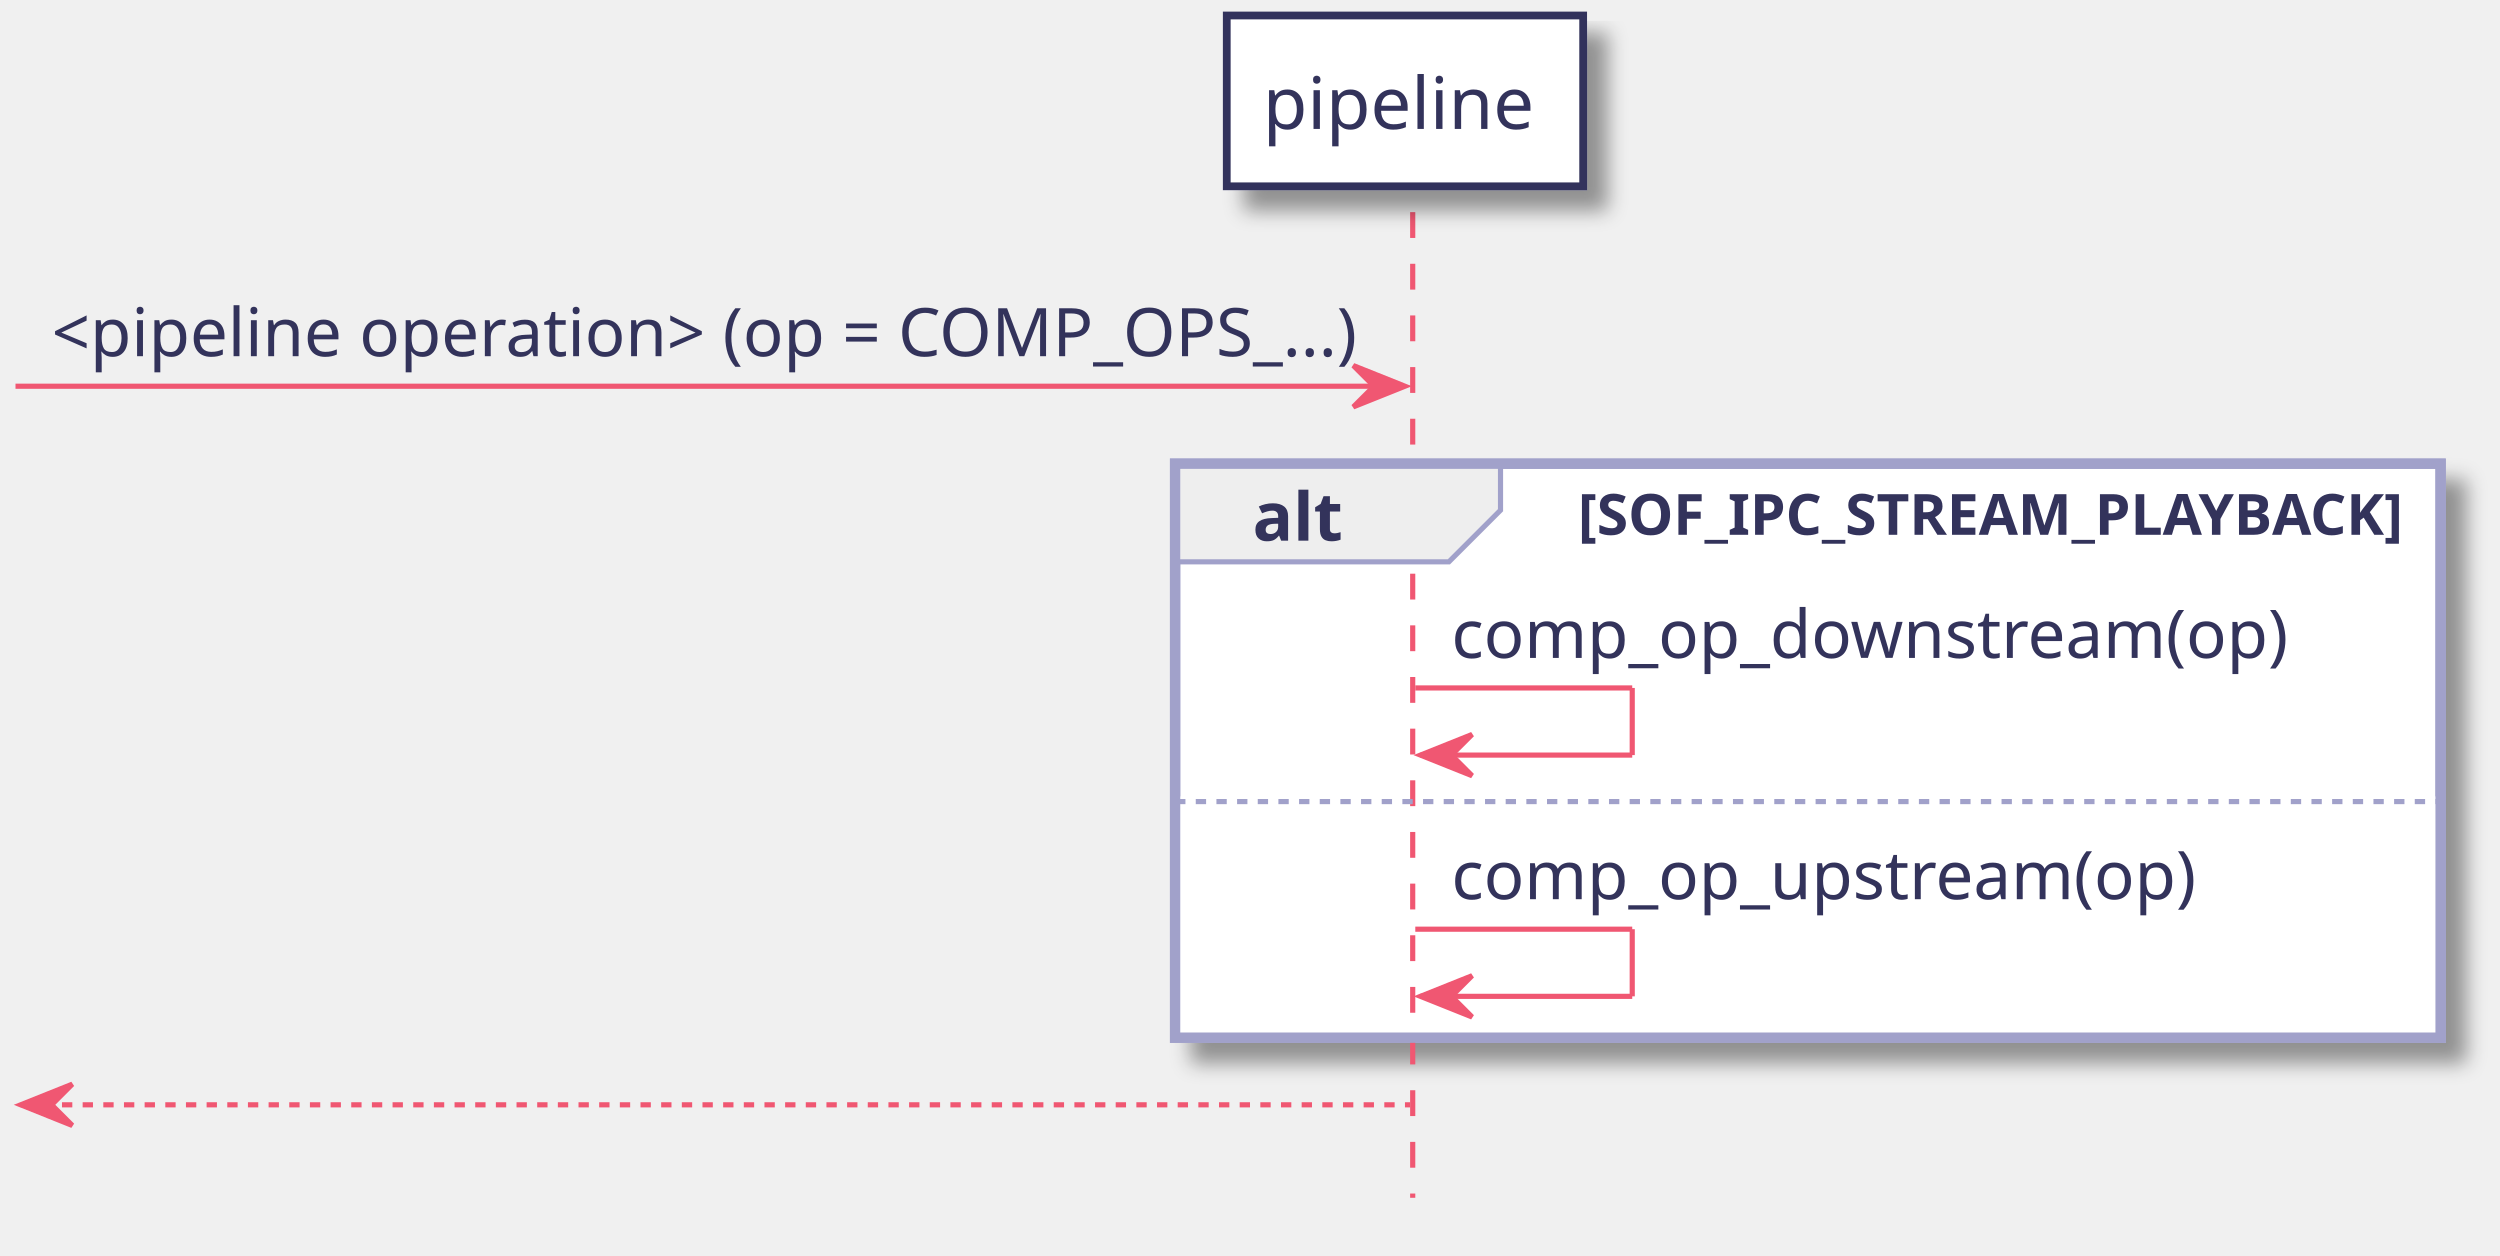
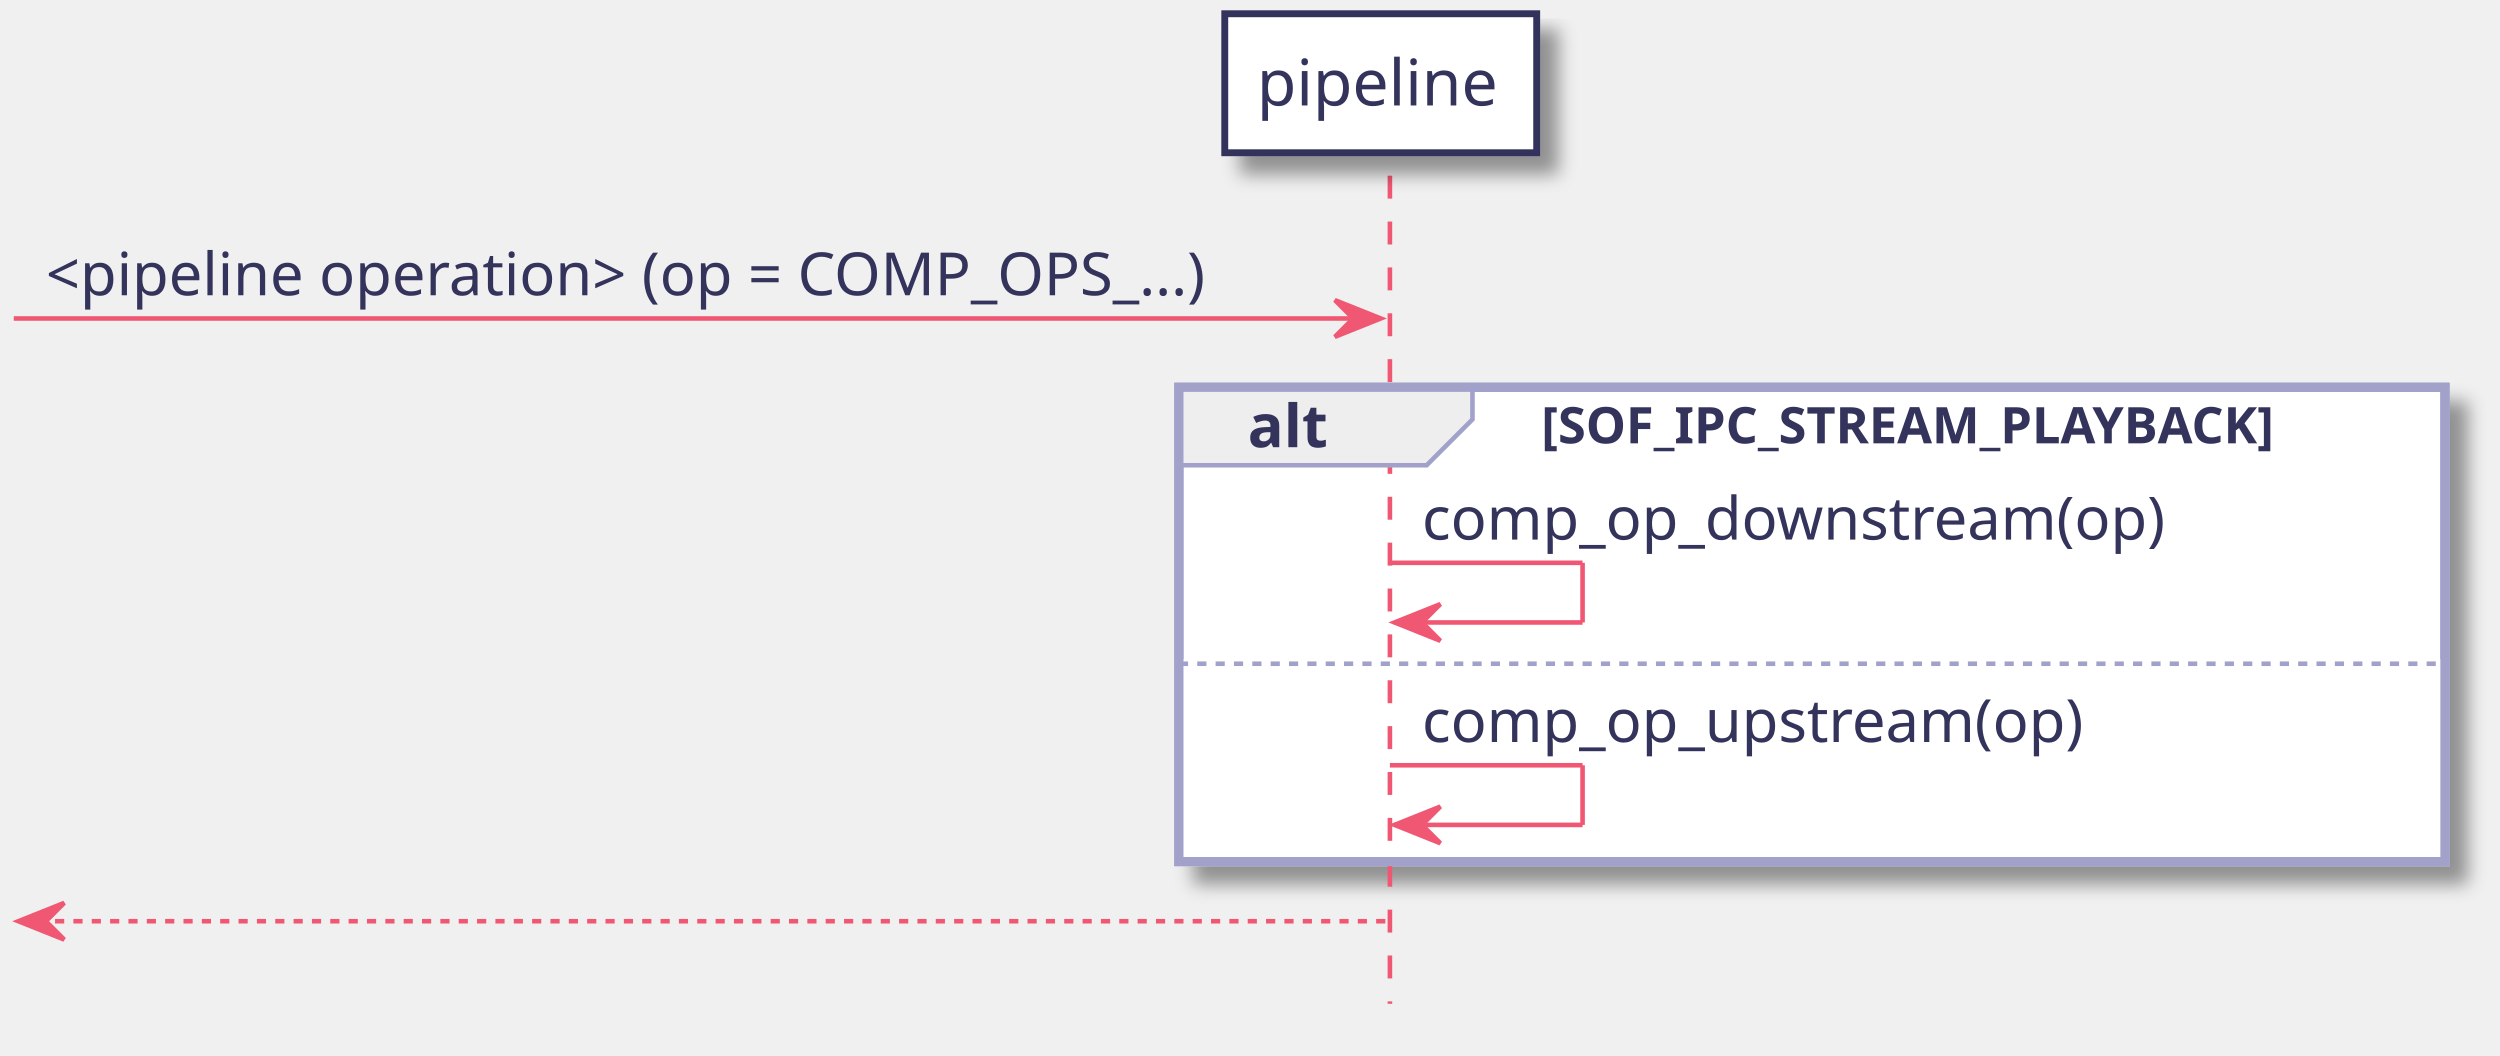
- <svg xmlns="http://www.w3.org/2000/svg" contentScriptType="application/ecmascript" contentStyleType="text/css" height="243px" preserveAspectRatio="none" style="width:484px;height:243px;" version="1.1" viewBox="0 0 484 243" width="484px" zoomAndPan="magnify">
+ <svg xmlns="http://www.w3.org/2000/svg" contentScriptType="application/ecmascript" contentStyleType="text/css" height="230px" preserveAspectRatio="none" style="width:545px;height:230px;" version="1.1" viewBox="0 0 545 230" width="545px" zoomAndPan="magnify">
  <defs>
    <filter height="300%" id="ftar39154pv0m" width="300%" x="-1" y="-1">
      <feGaussianBlur result="blurOut" stdDeviation="2.0" />
      <feColorMatrix in="blurOut" result="blurOut2" type="matrix" values="0 0 0 0 0 0 0 0 0 0 0 0 0 0 0 0 0 0 .4 0" />
      <feOffset dx="4.0" dy="4.0" in="blurOut2" result="blurOut3" />
      <feBlend in="SourceGraphic" in2="blurOut3" mode="normal" />
    </filter>
  </defs>
  <g>
-     <rect fill="#FFFFFF" filter="url(#ftar39154pv0m)" height="111.118" style="stroke: #A1A1CA; stroke-width: 2.0;" width="245" x="227.5" y="89.774" />
-     <rect fill="#FFFFFF" height="46.706" style="stroke: none; stroke-width: 1.0;" width="245" x="227.5" y="154.186" />
-     <line style="stroke: #F05772; stroke-width: 1.0; stroke-dasharray: 5.0,5.0;" x1="273.5" x2="273.5" y1="41.068" y2="231.892" />
-     <rect fill="#FFFFFF" filter="url(#ftar39154pv0m)" height="33.068" style="stroke: #33335B; stroke-width: 1.5;" width="69" x="237.5" y="3" />
-     <text fill="#33335B" font-family="sans-serif" font-size="14" lengthAdjust="spacingAndGlyphs" textLength="55" x="244.5" y="24.966">pipeline</text>
-     <polygon fill="#F05772" points="262,70.774,272,74.774,262,78.774,266,74.774" style="stroke: #F05772; stroke-width: 1.0;" />
-     <line style="stroke: #F05772; stroke-width: 1.0;" x1="3" x2="268" y1="74.774" y2="74.774" />
-     <text fill="#33335B" font-family="sans-serif" font-size="13" lengthAdjust="spacingAndGlyphs" textLength="247" x="10" y="68.965">&lt;pipeline operation&gt; (op = COMP_OPS_...)</text>
-     <path d="M227.5,89.774 L290.5,89.774 L290.5,98.774 L280.5,108.774 L227.5,108.774 L227.5,89.774 " fill="#EEEEEE" style="stroke: #A1A1CA; stroke-width: 1.0;" />
-     <rect fill="none" height="111.118" style="stroke: #A1A1CA; stroke-width: 2.0;" width="245" x="227.5" y="89.774" />
-     <text fill="#33335B" font-family="sans-serif" font-size="13" font-weight="bold" lengthAdjust="spacingAndGlyphs" textLength="18" x="242.5" y="104.671">alt</text>
-     <text fill="#33335B" font-family="sans-serif" font-size="11" font-weight="bold" lengthAdjust="spacingAndGlyphs" textLength="162" x="305.5" y="103.533">[SOF_IPC_STREAM_PLAYBACK]</text>
-     <line style="stroke: #F05772; stroke-width: 1.0;" x1="274" x2="316" y1="133.186" y2="133.186" />
-     <line style="stroke: #F05772; stroke-width: 1.0;" x1="316" x2="316" y1="133.186" y2="146.186" />
-     <line style="stroke: #F05772; stroke-width: 1.0;" x1="275" x2="316" y1="146.186" y2="146.186" />
-     <polygon fill="#F05772" points="285,142.186,275,146.186,285,150.186,281,146.186" style="stroke: #F05772; stroke-width: 1.0;" />
-     <text fill="#33335B" font-family="sans-serif" font-size="13" lengthAdjust="spacingAndGlyphs" textLength="162" x="281" y="127.377">comp_op_downstream(op)</text>
-     <line style="stroke: #A1A1CA; stroke-width: 1.0; stroke-dasharray: 2.0,2.0;" x1="227.5" x2="472.5" y1="155.186" y2="155.186" />
-     <line style="stroke: #F05772; stroke-width: 1.0;" x1="274" x2="316" y1="179.892" y2="179.892" />
-     <line style="stroke: #F05772; stroke-width: 1.0;" x1="316" x2="316" y1="179.892" y2="192.892" />
-     <line style="stroke: #F05772; stroke-width: 1.0;" x1="275" x2="316" y1="192.892" y2="192.892" />
-     <polygon fill="#F05772" points="285,188.892,275,192.892,285,196.892,281,192.892" style="stroke: #F05772; stroke-width: 1.0;" />
-     <text fill="#33335B" font-family="sans-serif" font-size="13" lengthAdjust="spacingAndGlyphs" textLength="144" x="281" y="174.083">comp_op_upstream(op)</text>
-     <polygon fill="#F05772" points="14,209.892,4,213.892,14,217.892,10,213.892" style="stroke: #F05772; stroke-width: 1.0;" />
-     <line style="stroke: #F05772; stroke-width: 1.0; stroke-dasharray: 2.0,2.0;" x1="8" x2="273" y1="213.892" y2="213.892" />
+     <rect fill="#FFFFFF" filter="url(#ftar39154pv0m)" height="103.398" style="stroke: #A1A1CA; stroke-width: 2.0;" width="276" x="257" y="84.43" />
+     <rect fill="#FFFFFF" height="44.133" style="stroke: none; stroke-width: 1.0;" width="276" x="257" y="143.695" />
+     <line style="stroke: #F05772; stroke-width: 1.0; stroke-dasharray: 5.0,5.0;" x1="303" x2="303" y1="38.297" y2="218.828" />
+     <rect fill="#FFFFFF" filter="url(#ftar39154pv0m)" height="30.297" style="stroke: #33335B; stroke-width: 1.5;" width="68" x="267" y="3" />
+     <text fill="#33335B" font-family="sans-serif" font-size="14" lengthAdjust="spacingAndGlyphs" textLength="54" x="274" y="22.995">pipeline</text>
+     <polygon fill="#F05772" points="291,65.43,301,69.43,291,73.43,295,69.43" style="stroke: #F05772; stroke-width: 1.0;" />
+     <line style="stroke: #F05772; stroke-width: 1.0;" x1="3" x2="297" y1="69.43" y2="69.43" />
+     <text fill="#33335B" font-family="sans-serif" font-size="13" lengthAdjust="spacingAndGlyphs" textLength="276" x="10" y="64.364">&lt;pipeline operation&gt; (op = COMP_OPS_...)</text>
+     <path d="M257,84.43 L321,84.43 L321,91.43 L311,101.43 L257,101.43 L257,84.43 " fill="#EEEEEE" style="stroke: #A1A1CA; stroke-width: 1.0;" />
+     <rect fill="none" height="103.398" style="stroke: #A1A1CA; stroke-width: 2.0;" width="276" x="257" y="84.43" />
+     <text fill="#33335B" font-family="sans-serif" font-size="13" font-weight="bold" lengthAdjust="spacingAndGlyphs" textLength="19" x="272" y="97.497">alt</text>
+     <text fill="#33335B" font-family="sans-serif" font-size="11" font-weight="bold" lengthAdjust="spacingAndGlyphs" textLength="192" x="336" y="96.64">[SOF_IPC_STREAM_PLAYBACK]</text>
+     <line style="stroke: #F05772; stroke-width: 1.0;" x1="303" x2="345" y1="122.695" y2="122.695" />
+     <line style="stroke: #F05772; stroke-width: 1.0;" x1="345" x2="345" y1="122.695" y2="135.695" />
+     <line style="stroke: #F05772; stroke-width: 1.0;" x1="304" x2="345" y1="135.695" y2="135.695" />
+     <polygon fill="#F05772" points="314,131.695,304,135.695,314,139.695,310,135.695" style="stroke: #F05772; stroke-width: 1.0;" />
+     <text fill="#33335B" font-family="sans-serif" font-size="13" lengthAdjust="spacingAndGlyphs" textLength="171" x="310" y="117.629">comp_op_downstream(op)</text>
+     <line style="stroke: #A1A1CA; stroke-width: 1.0; stroke-dasharray: 2.0,2.0;" x1="257" x2="533" y1="144.695" y2="144.695" />
+     <line style="stroke: #F05772; stroke-width: 1.0;" x1="303" x2="345" y1="166.828" y2="166.828" />
+     <line style="stroke: #F05772; stroke-width: 1.0;" x1="345" x2="345" y1="166.828" y2="179.828" />
+     <line style="stroke: #F05772; stroke-width: 1.0;" x1="304" x2="345" y1="179.828" y2="179.828" />
+     <polygon fill="#F05772" points="314,175.828,304,179.828,314,183.828,310,179.828" style="stroke: #F05772; stroke-width: 1.0;" />
+     <text fill="#33335B" font-family="sans-serif" font-size="13" lengthAdjust="spacingAndGlyphs" textLength="154" x="310" y="161.762">comp_op_upstream(op)</text>
+     <polygon fill="#F05772" points="14,196.828,4,200.828,14,204.828,10,200.828" style="stroke: #F05772; stroke-width: 1.0;" />
+     <line style="stroke: #F05772; stroke-width: 1.0; stroke-dasharray: 2.0,2.0;" x1="8" x2="302" y1="200.828" y2="200.828" />
  </g>
</svg>
